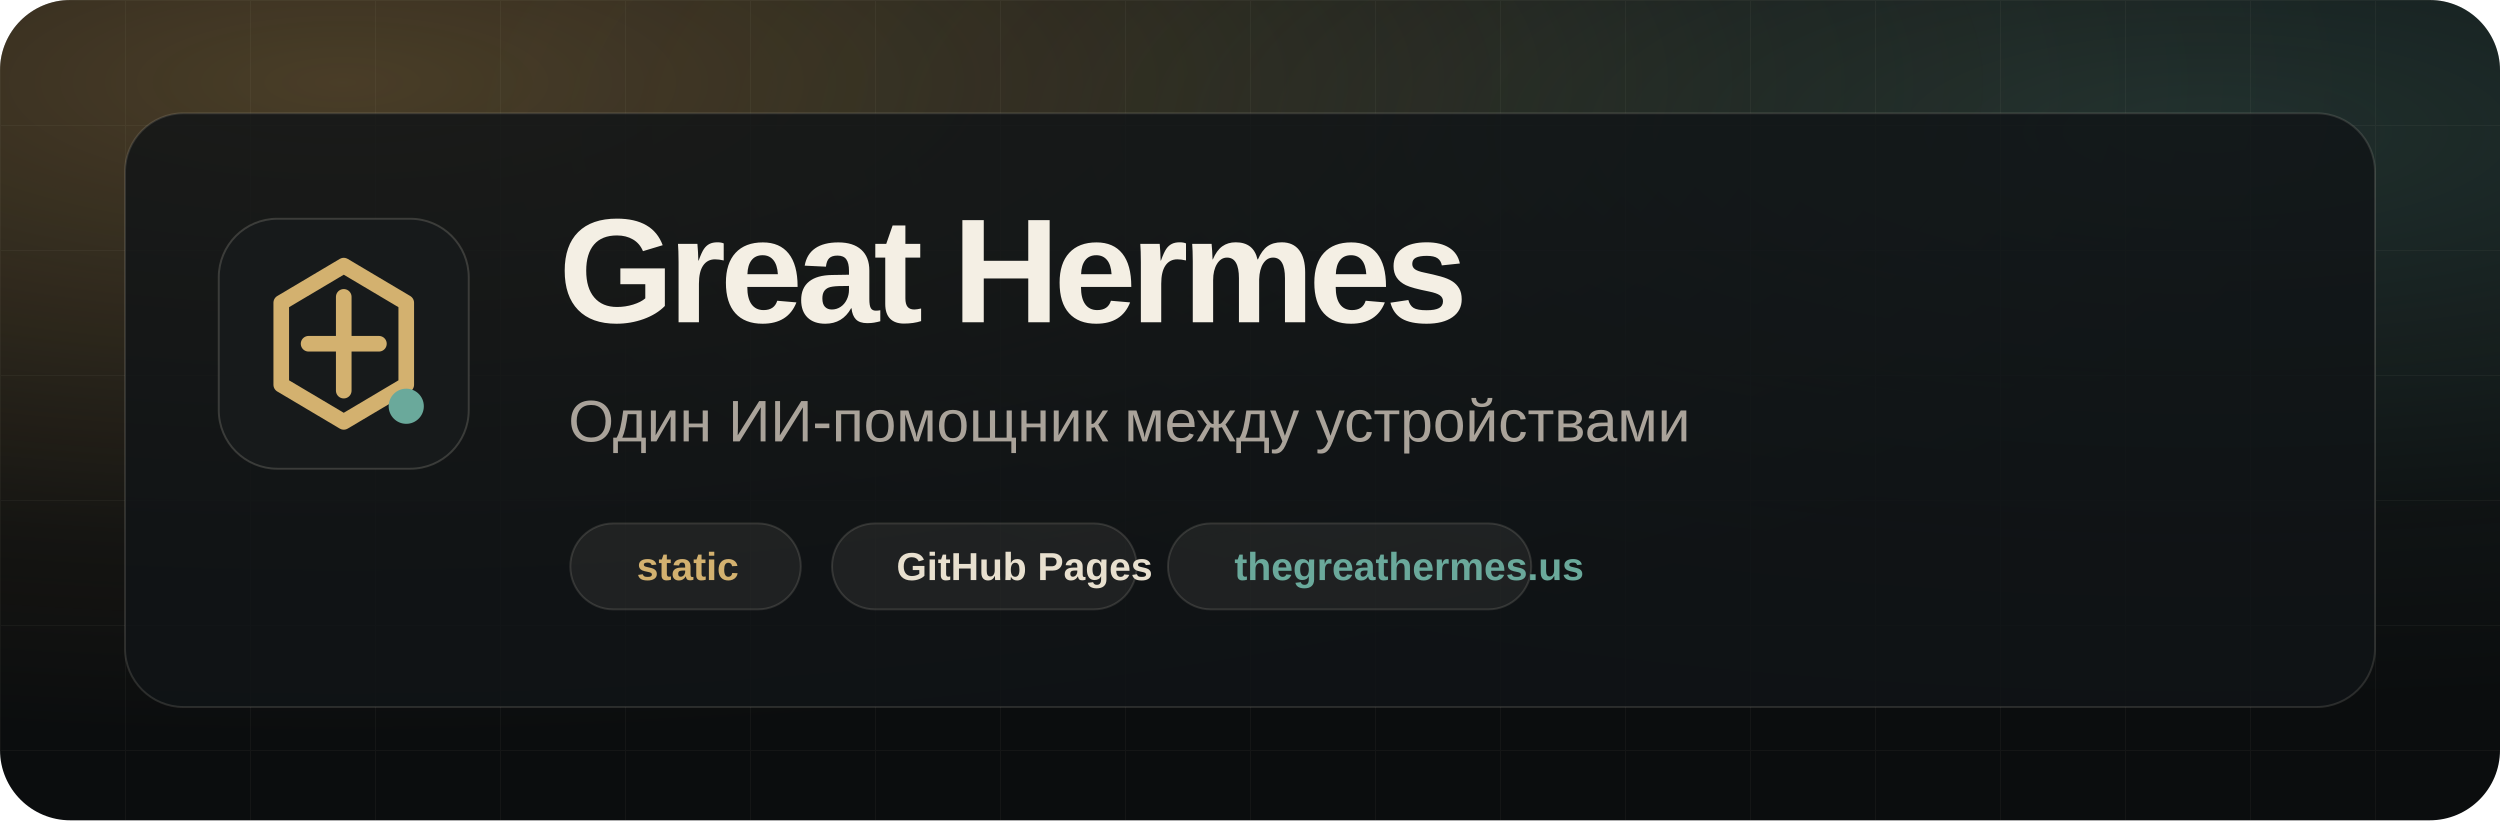
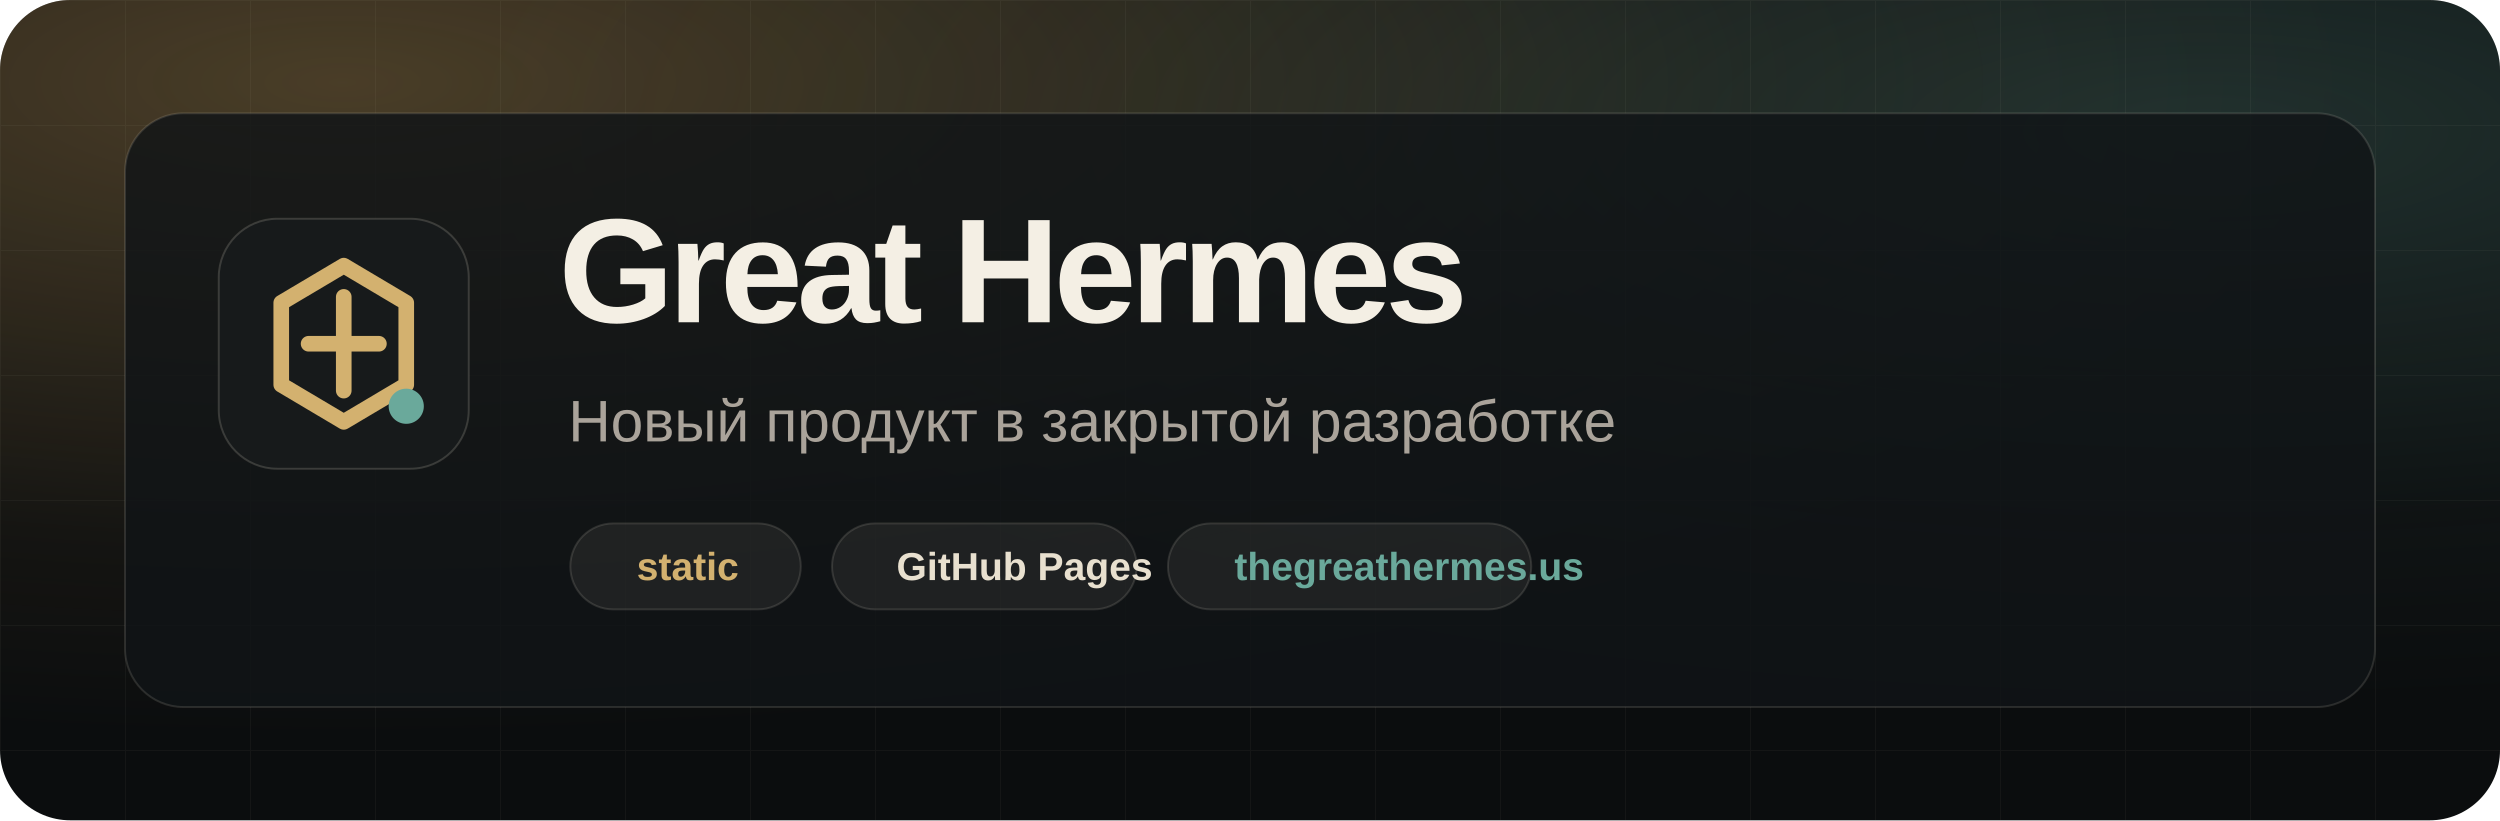
<svg xmlns="http://www.w3.org/2000/svg" width="1280" height="420" viewBox="0 0 1280 420" role="img" aria-labelledby="title desc">
  <defs>
    <radialGradient id="brass" cx="14%" cy="10%" r="80%">
      <stop offset="0%" stop-color="#b99355" stop-opacity=".36" />
      <stop offset="70%" stop-color="#b99355" stop-opacity=".06" />
      <stop offset="100%" stop-color="#b99355" stop-opacity="0" />
    </radialGradient>
    <radialGradient id="teal" cx="88%" cy="16%" r="70%">
      <stop offset="0%" stop-color="#6aa99b" stop-opacity=".22" />
      <stop offset="68%" stop-color="#6aa99b" stop-opacity=".04" />
      <stop offset="100%" stop-color="#6aa99b" stop-opacity="0" />
    </radialGradient>
    <pattern id="grid" width="64" height="64" patternUnits="userSpaceOnUse">
      <path d="M64 0H0V64" fill="none" stroke="#e8e0cf" stroke-opacity=".045" />
    </pattern>
  </defs>
  <rect width="1280" height="420" rx="36" fill="#0b0d0e" />
  <rect width="1280" height="420" rx="36" fill="url(#brass)" />
  <rect width="1280" height="420" rx="36" fill="url(#teal)" />
  <rect width="1280" height="420" rx="36" fill="url(#grid)" />
  <rect x="64" y="58" width="1152" height="304" rx="30" fill="#111416" fill-opacity=".82" stroke="#e8e0cf" stroke-opacity=".14" />
  <g transform="translate(112 112)">
    <rect width="128" height="128" rx="30" fill="#171a1b" stroke="#e8e0cf" stroke-opacity=".18" />
    <path d="M64 24 96 43v42l-32 19-32-19V43l32-19Z" fill="none" stroke="#d3b16f" stroke-width="8" stroke-linejoin="round" />
    <path d="M46 64h36M64 40v48" stroke="#d3b16f" stroke-width="8" stroke-linecap="round" />
    <circle cx="96" cy="96" r="9" fill="#6aa99b" />
  </g>
  <text x="286" y="165" font-family="Aptos Display, Segoe UI, Arial, sans-serif" font-size="76" font-weight="700" fill="#f4efe4" letter-spacing="-3">Great Hermes</text>
-   <text x="291" y="226" font-family="Aptos, Segoe UI, Arial, sans-serif" font-size="30" fill="#aaa39a">Один ИИ-помощник между устройствами</text>
+   <text x="291" y="226" font-family="Aptos, Segoe UI, Arial, sans-serif" font-size="30" fill="#aaa39a">Новый продукт в закрытой разработке</text>
  <g font-family="Aptos, Segoe UI, Arial, sans-serif" font-size="20" font-weight="700">
    <rect x="292" y="268" width="118" height="44" rx="22" fill="#e8e0cf" fill-opacity=".07" stroke="#e8e0cf" stroke-opacity=".14" />
    <text x="326" y="297" fill="#d3b16f">static</text>
    <rect x="426" y="268" width="156" height="44" rx="22" fill="#e8e0cf" fill-opacity=".07" stroke="#e8e0cf" stroke-opacity=".14" />
    <text x="459" y="297" fill="#e8e0cf">GitHub Pages</text>
    <rect x="598" y="268" width="186" height="44" rx="22" fill="#e8e0cf" fill-opacity=".07" stroke="#e8e0cf" stroke-opacity=".14" />
    <text x="632" y="297" fill="#6aa99b">thegreathermes.us</text>
  </g>
</svg>
